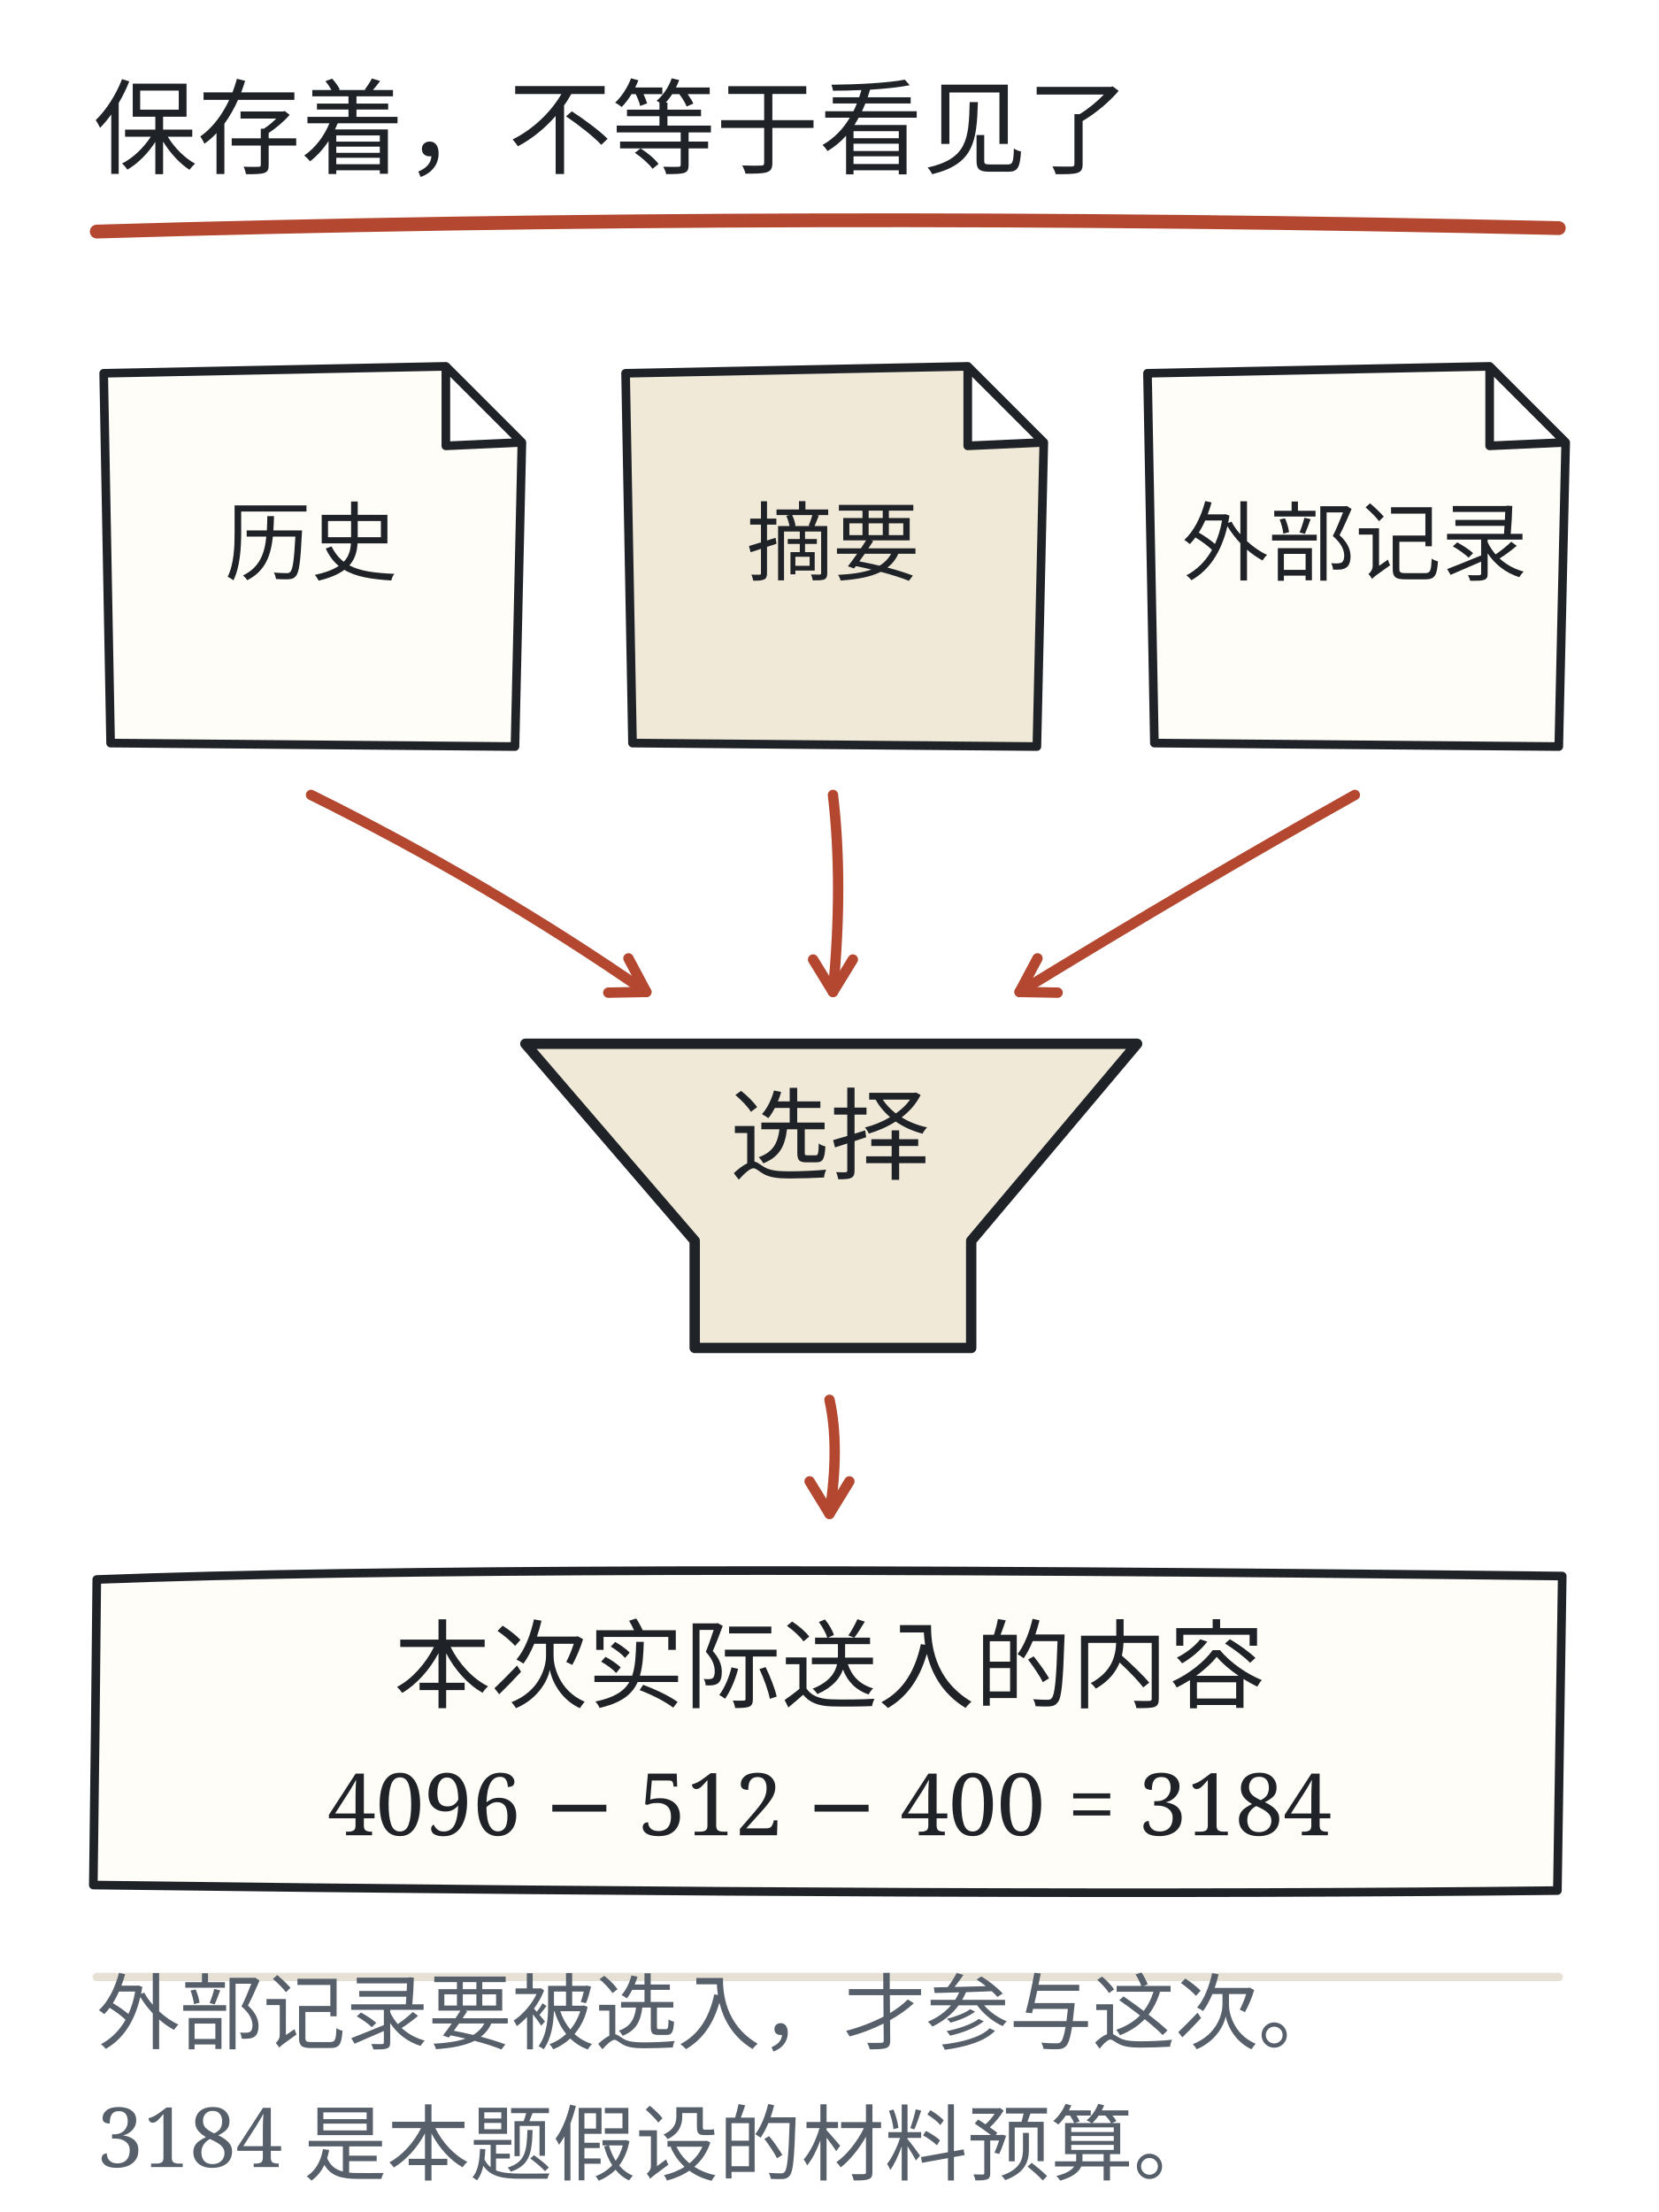
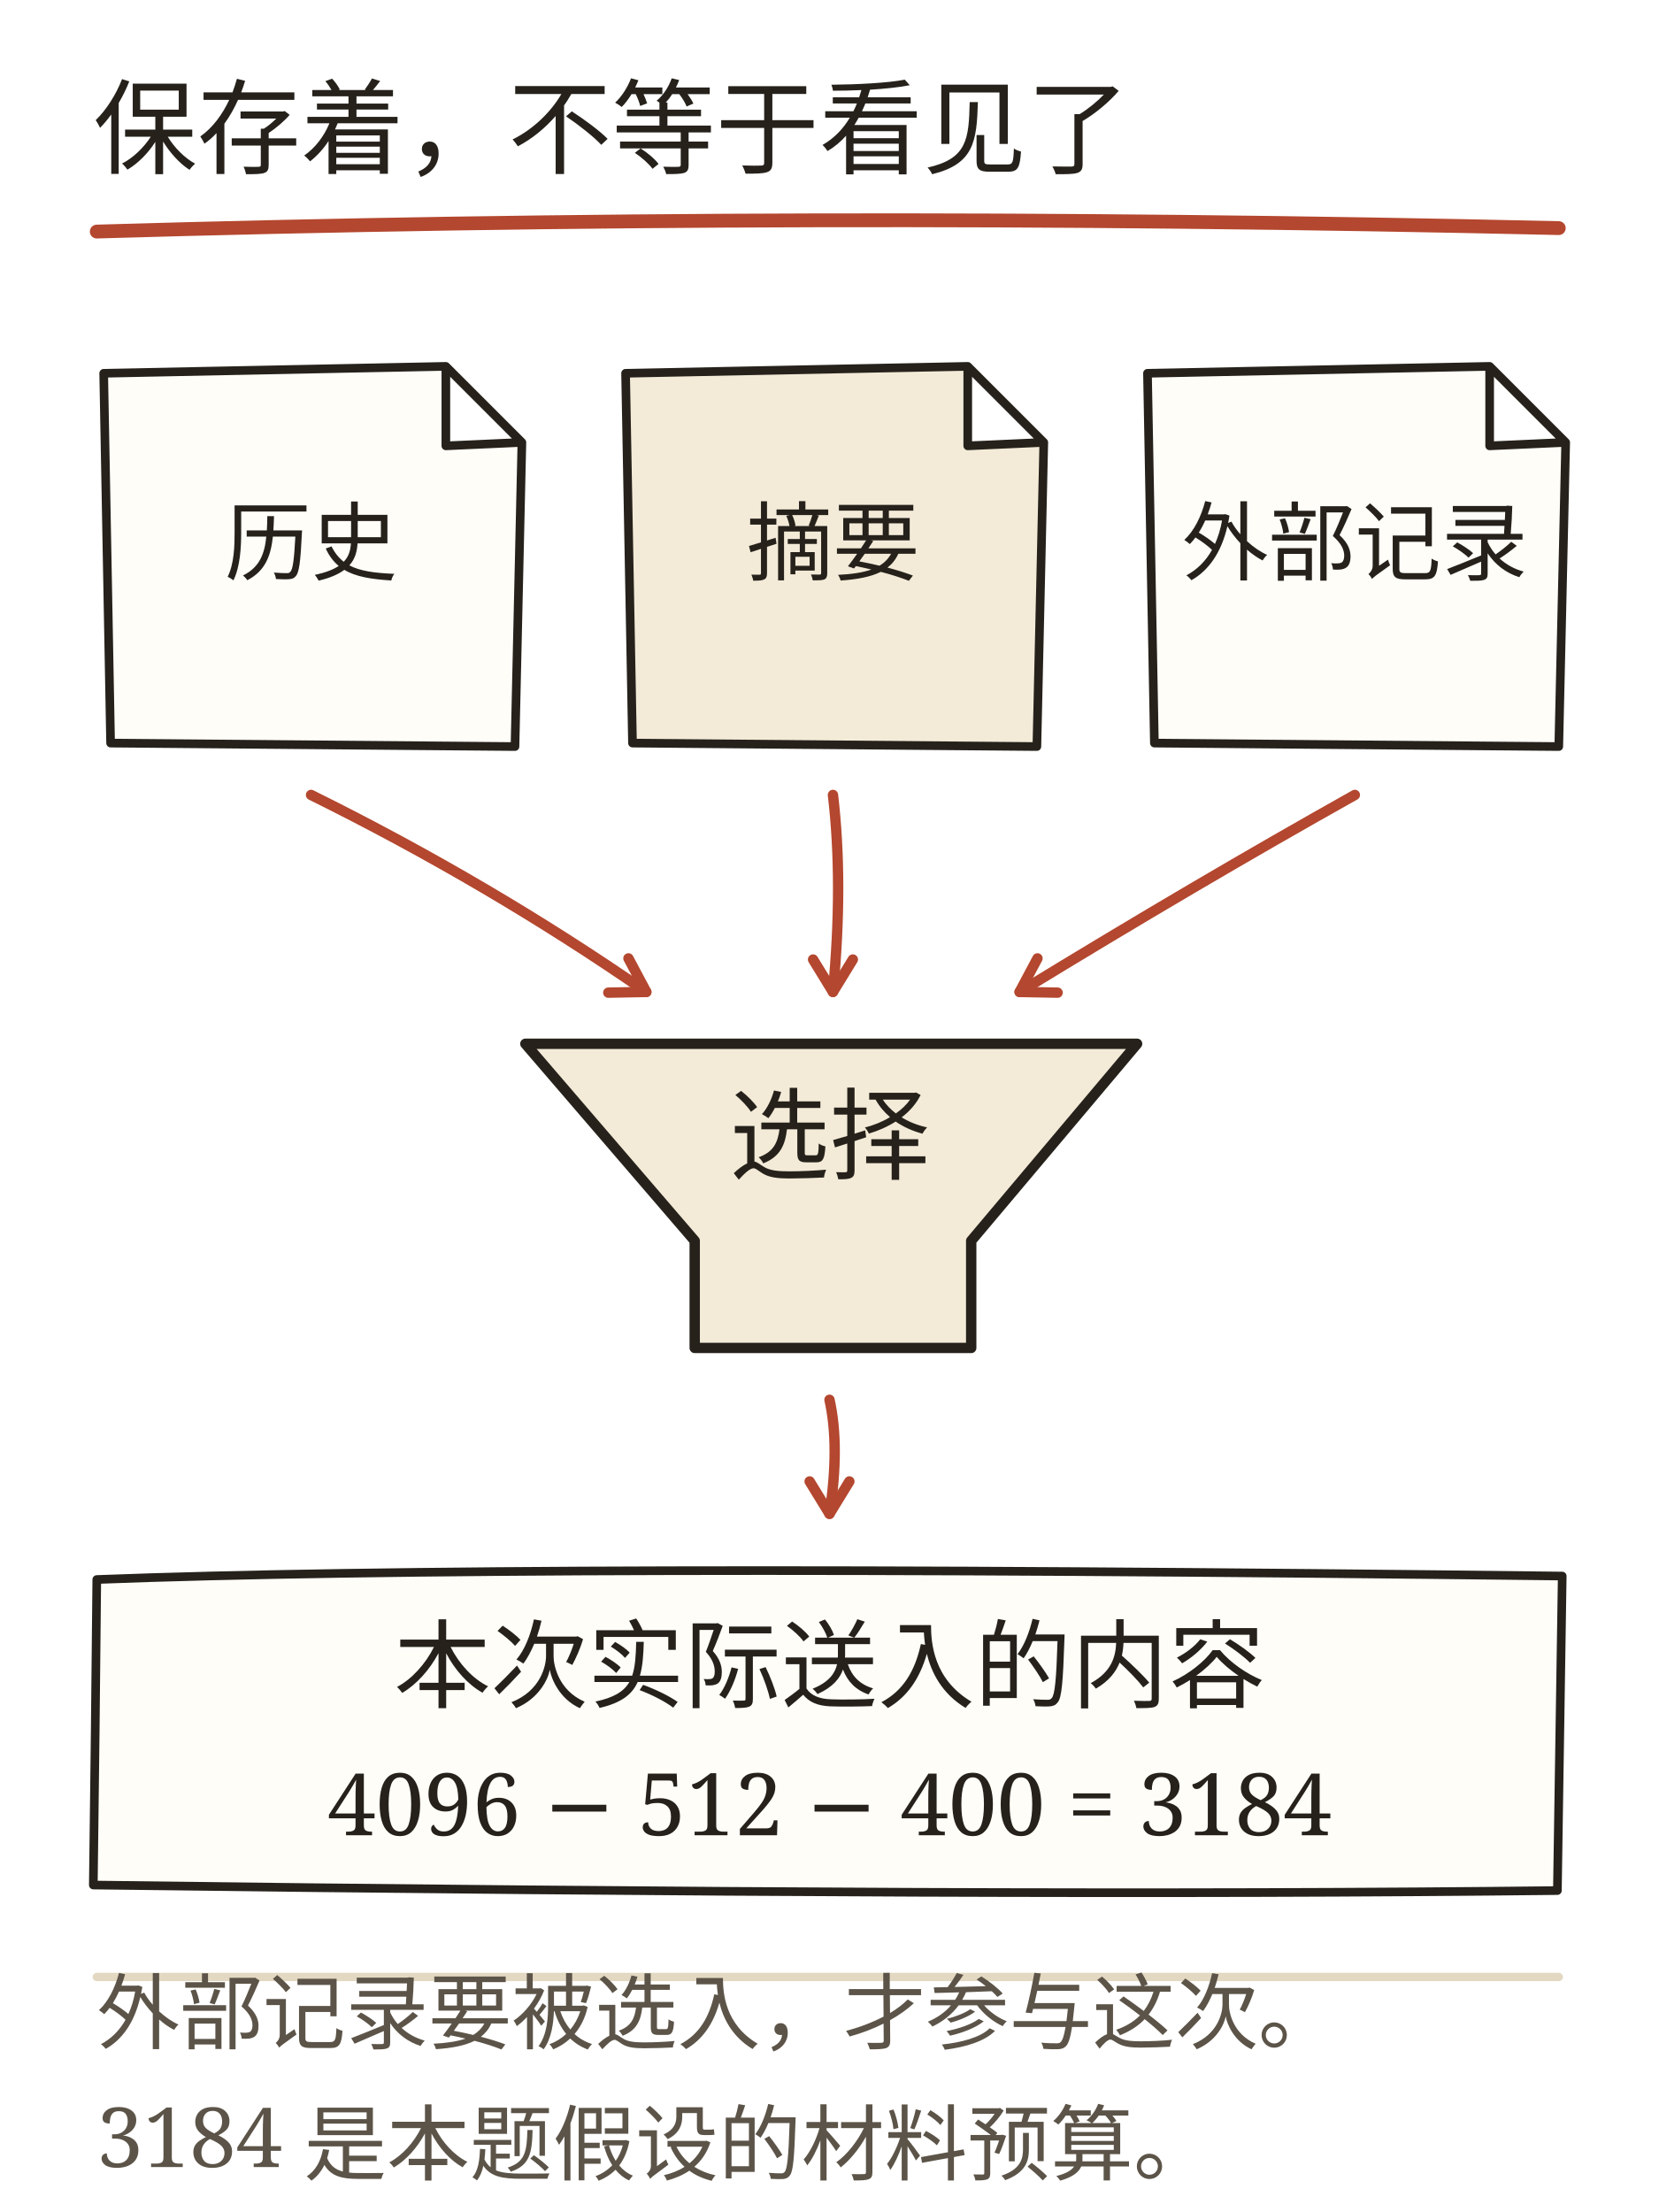
<svg xmlns="http://www.w3.org/2000/svg" width="480" height="640" viewBox="0 0 480 640" role="img" aria-labelledby="title desc">
  <g font-family="'Noto Serif SC','Source Han Serif SC','Songti SC','SimSun',serif">
-     <text x="27" y="48" font-size="30" fill="#1f2328" text-anchor="start">保存着，不等于看见了</text>
+     <text x="27" y="48" font-size="30" fill="#26221B" text-anchor="start">保存着，不等于看见了</text>
    <path d="M28 67 Q232 61 451 66" stroke="#B4472F" stroke-width="4" fill="none" stroke-linecap="round" stroke-linejoin="round" />
-     <path d="M30 108 L129 106 L151 128 L149 216 L32 215Z M129 106 L129 129 L151 128" stroke="#1f2328" stroke-width="2.5" fill="#fffdf8" stroke-linecap="round" stroke-linejoin="round" />
-     <text x="90" y="166" font-size="25" fill="#1f2328" text-anchor="middle">历史</text>
-     <path d="M181 108 L280 106 L302 128 L300 216 L183 215Z M280 106 L280 129 L302 128" stroke="#1f2328" stroke-width="2.5" fill="#f0e9d8" stroke-linecap="round" stroke-linejoin="round" />
-     <text x="241" y="166" font-size="25" fill="#1f2328" text-anchor="middle">摘要</text>
-     <path d="M332 108 L431 106 L453 128 L451 216 L334 215Z M431 106 L431 129 L453 128" stroke="#1f2328" stroke-width="2.5" fill="#fffdf8" stroke-linecap="round" stroke-linejoin="round" />
-     <text x="392" y="166" font-size="25" fill="#1f2328" text-anchor="middle">外部记录</text>
+     <path d="M30 108 L129 106 L151 128 L149 216 L32 215Z M129 106 L129 129 L151 128" stroke="#26221B" stroke-width="2.5" fill="#fffdf8" stroke-linecap="round" stroke-linejoin="round" />
+     <text x="90" y="166" font-size="25" fill="#26221B" text-anchor="middle">历史</text>
+     <path d="M181 108 L280 106 L302 128 L300 216 L183 215Z M280 106 L280 129 L302 128" stroke="#26221B" stroke-width="2.5" fill="#F3EAD8" stroke-linecap="round" stroke-linejoin="round" />
+     <text x="241" y="166" font-size="25" fill="#26221B" text-anchor="middle">摘要</text>
+     <path d="M332 108 L431 106 L453 128 L451 216 L334 215Z M431 106 L431 129 L453 128" stroke="#26221B" stroke-width="2.5" fill="#fffdf8" stroke-linecap="round" stroke-linejoin="round" />
+     <text x="392" y="166" font-size="25" fill="#26221B" text-anchor="middle">外部记录</text>
    <path d="M90 230 Q141.5 255.5 187 287" stroke="#B4472F" stroke-width="3" fill="none" stroke-linecap="round" stroke-linejoin="round" />
    <path d="M176.002 287.206 L187 287 L181.828 277.292" stroke="#B4472F" stroke-width="3" fill="none" stroke-linecap="round" stroke-linejoin="round" />
    <path d="M241 230 Q244 255.5 241 287" stroke="#B4472F" stroke-width="3" fill="none" stroke-linecap="round" stroke-linejoin="round" />
    <path d="M235.25 277.622 L241 287 L246.75 277.622" stroke="#B4472F" stroke-width="3" fill="none" stroke-linecap="round" stroke-linejoin="round" />
    <path d="M392 230 Q346.5 255.5 295 287" stroke="#B4472F" stroke-width="3" fill="none" stroke-linecap="round" stroke-linejoin="round" />
    <path d="M300.172 277.292 L295 287 L305.998 287.206" stroke="#B4472F" stroke-width="3" fill="none" stroke-linecap="round" stroke-linejoin="round" />
-     <path d="M152 302 L329 302 L281 359 L281 390 L201 390 L201 359Z" stroke="#1f2328" stroke-width="3" fill="#f0e9d8" stroke-linecap="round" stroke-linejoin="round" />
-     <text x="240" y="339" font-size="29" fill="#1f2328" text-anchor="middle">选择</text>
+     <path d="M152 302 L329 302 L281 359 L281 390 L201 390 L201 359Z" stroke="#26221B" stroke-width="3" fill="#F3EAD8" stroke-linecap="round" stroke-linejoin="round" />
+     <text x="240" y="339" font-size="29" fill="#26221B" text-anchor="middle">选择</text>
    <path d="M240 405 Q243 418.5 240 438" stroke="#B4472F" stroke-width="3" fill="none" stroke-linecap="round" stroke-linejoin="round" />
    <path d="M234.25 428.622 L240 438 L245.75 428.622" stroke="#B4472F" stroke-width="3" fill="none" stroke-linecap="round" stroke-linejoin="round" />
-     <path d="M28 457 Q147.6 452.4 452 456 L450.6 547 Q290.4 548.8 27 545.4 Q27.6 500.5 28 457Z" stroke="#1f2328" stroke-width="2.5" fill="#fffdf8" stroke-linecap="round" stroke-linejoin="round" />
-     <text x="240" y="492" font-size="28" fill="#1f2328" text-anchor="middle">本次实际送入的内容</text>
-     <text x="240" y="531" font-size="25" fill="#1f2328" text-anchor="middle">4096 − 512 − 400 = 3184</text>
-     <path d="M28 572 L451 572" stroke="#e6e1d4" stroke-width="2.4" fill="none" stroke-linecap="round" stroke-linejoin="round" />
-     <text x="28" y="591" font-size="24" fill="#57606a" text-anchor="start">外部记录要被选入，才参与这次。</text>
-     <text x="28" y="627" font-size="24" fill="#57606a" text-anchor="start">3184 是本题假设的材料预算。</text>
+     <path d="M28 457 Q147.6 452.4 452 456 L450.6 547 Q290.4 548.8 27 545.4 Q27.6 500.5 28 457Z" stroke="#26221B" stroke-width="2.5" fill="#fffdf8" stroke-linecap="round" stroke-linejoin="round" />
+     <text x="240" y="492" font-size="28" fill="#26221B" text-anchor="middle">本次实际送入的内容</text>
+     <text x="240" y="531" font-size="25" fill="#26221B" text-anchor="middle">4096 − 512 − 400 = 3184</text>
+     <path d="M28 572 L451 572" stroke="#E3D8C1" stroke-width="2.4" fill="none" stroke-linecap="round" stroke-linejoin="round" />
+     <text x="28" y="591" font-size="24" fill="#5C5448" text-anchor="start">外部记录要被选入，才参与这次。</text>
+     <text x="28" y="627" font-size="24" fill="#5C5448" text-anchor="start">3184 是本题假设的材料预算。</text>
  </g>
</svg>
